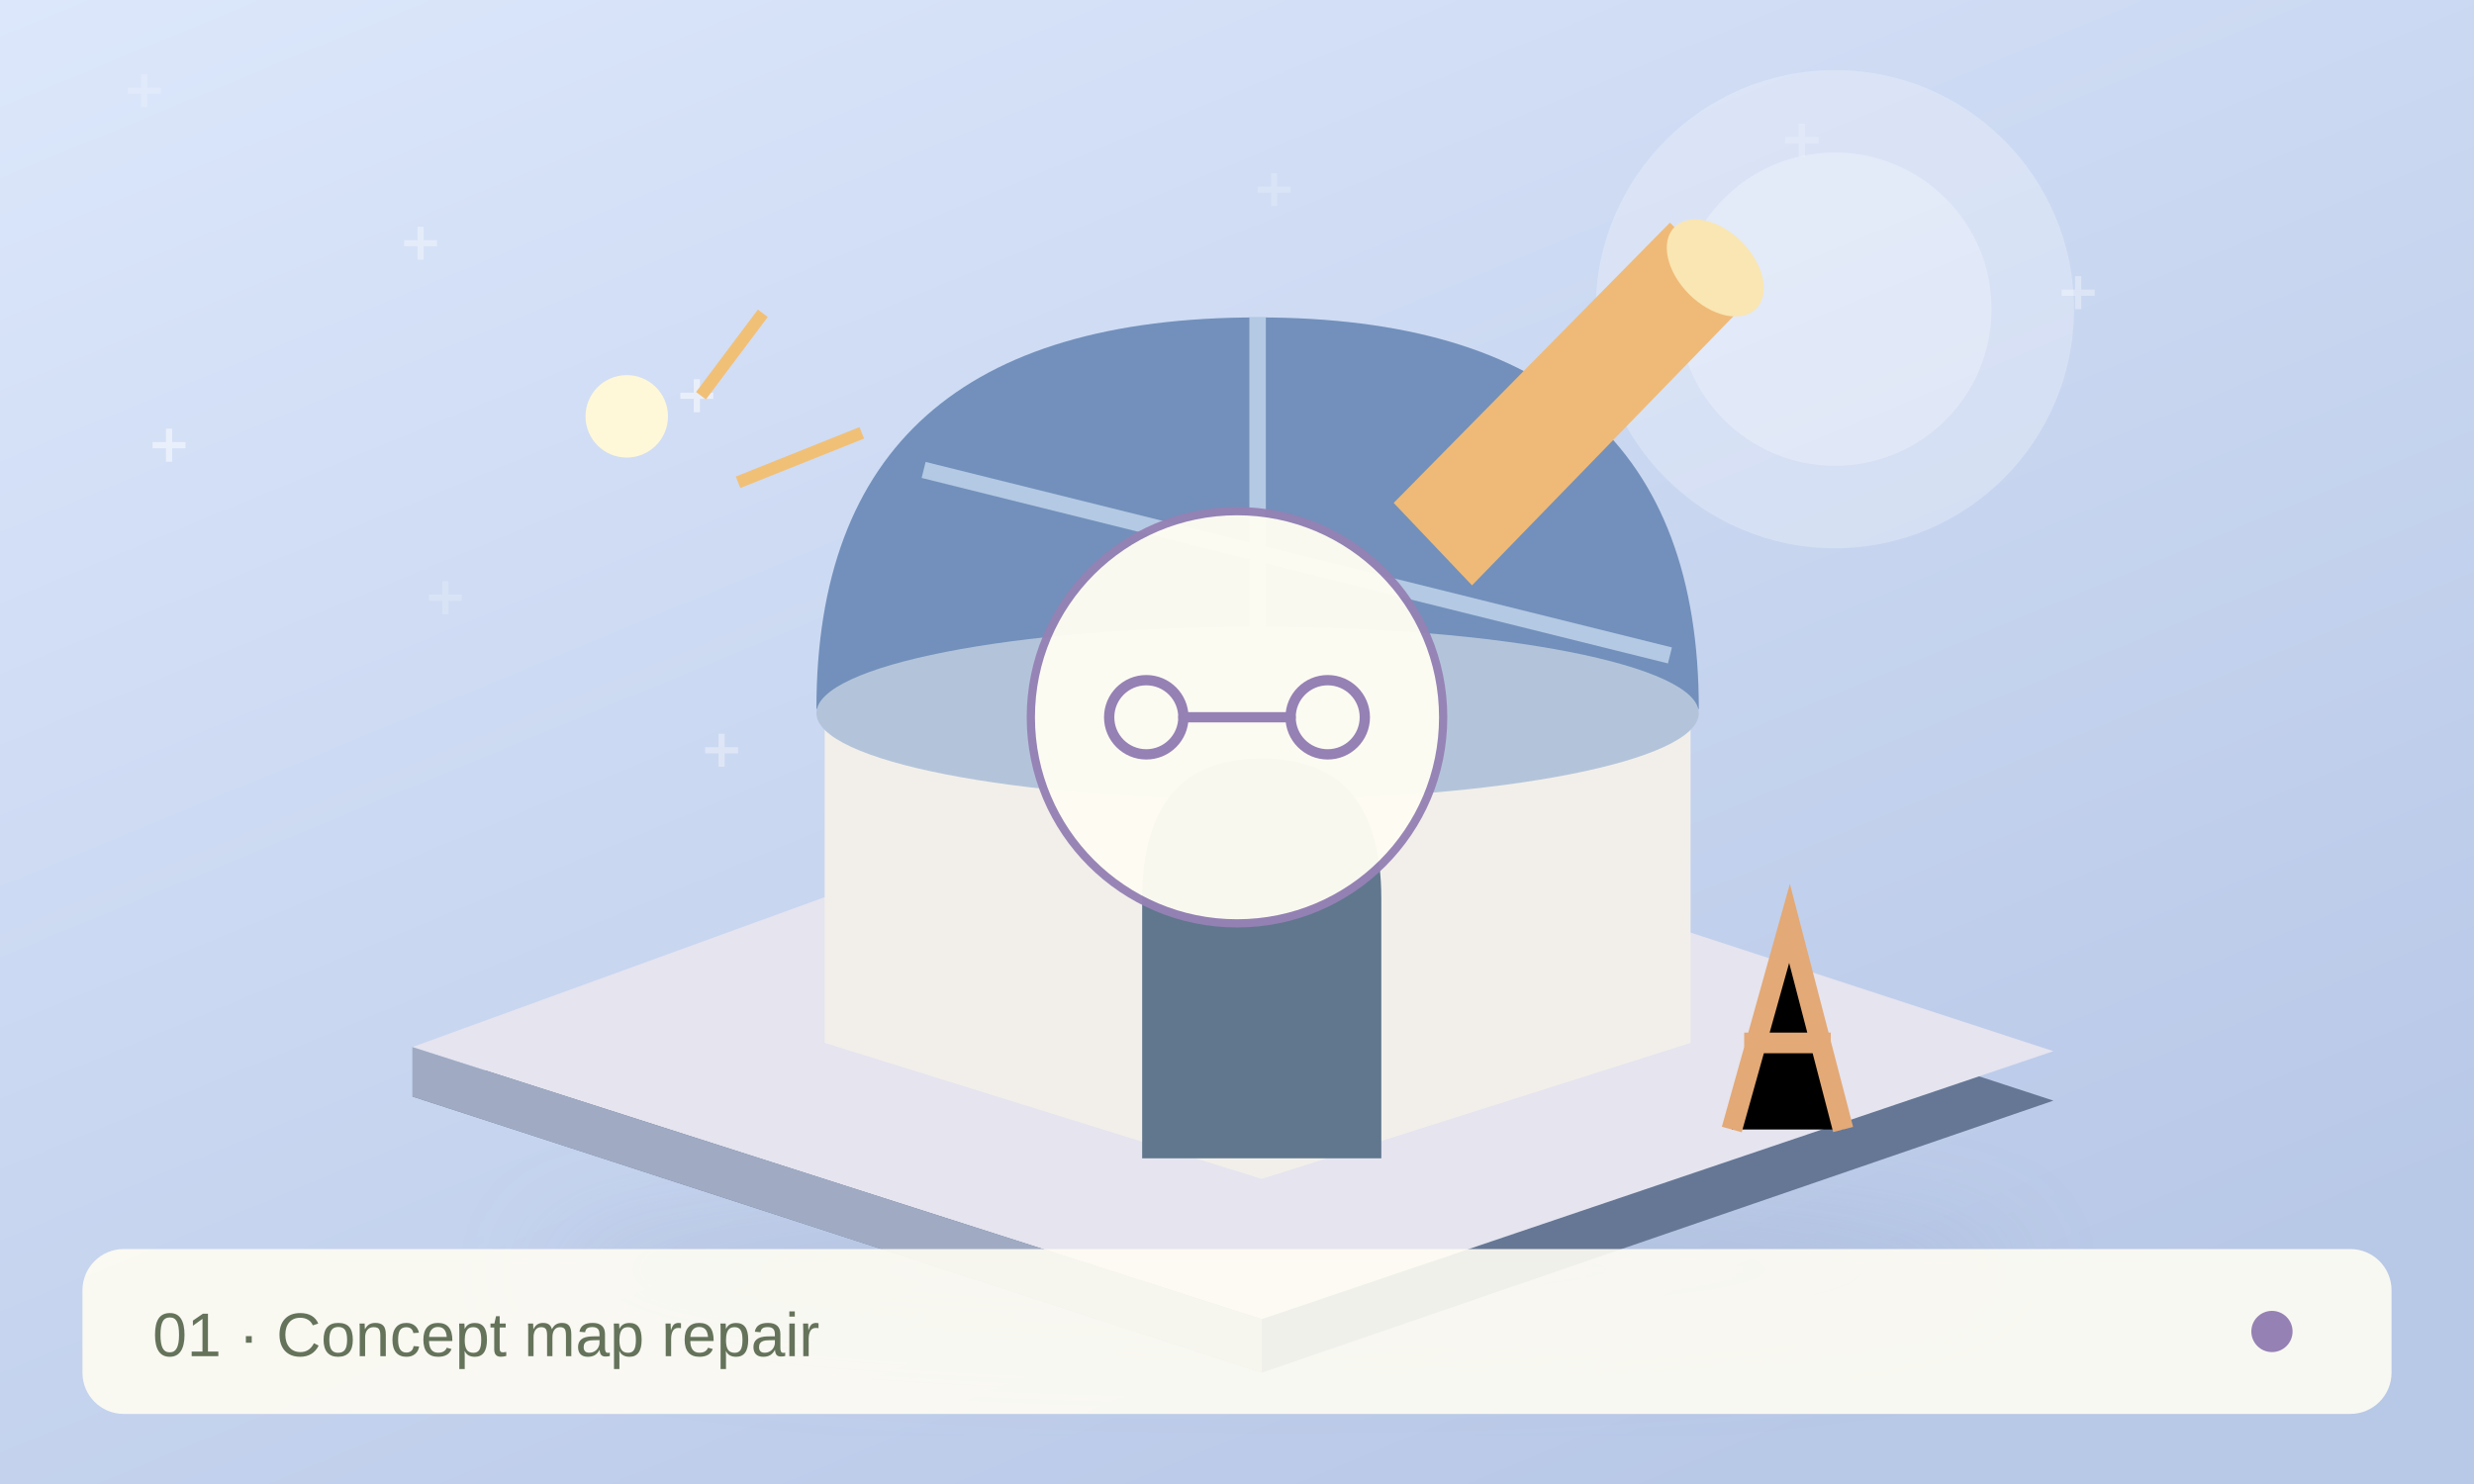
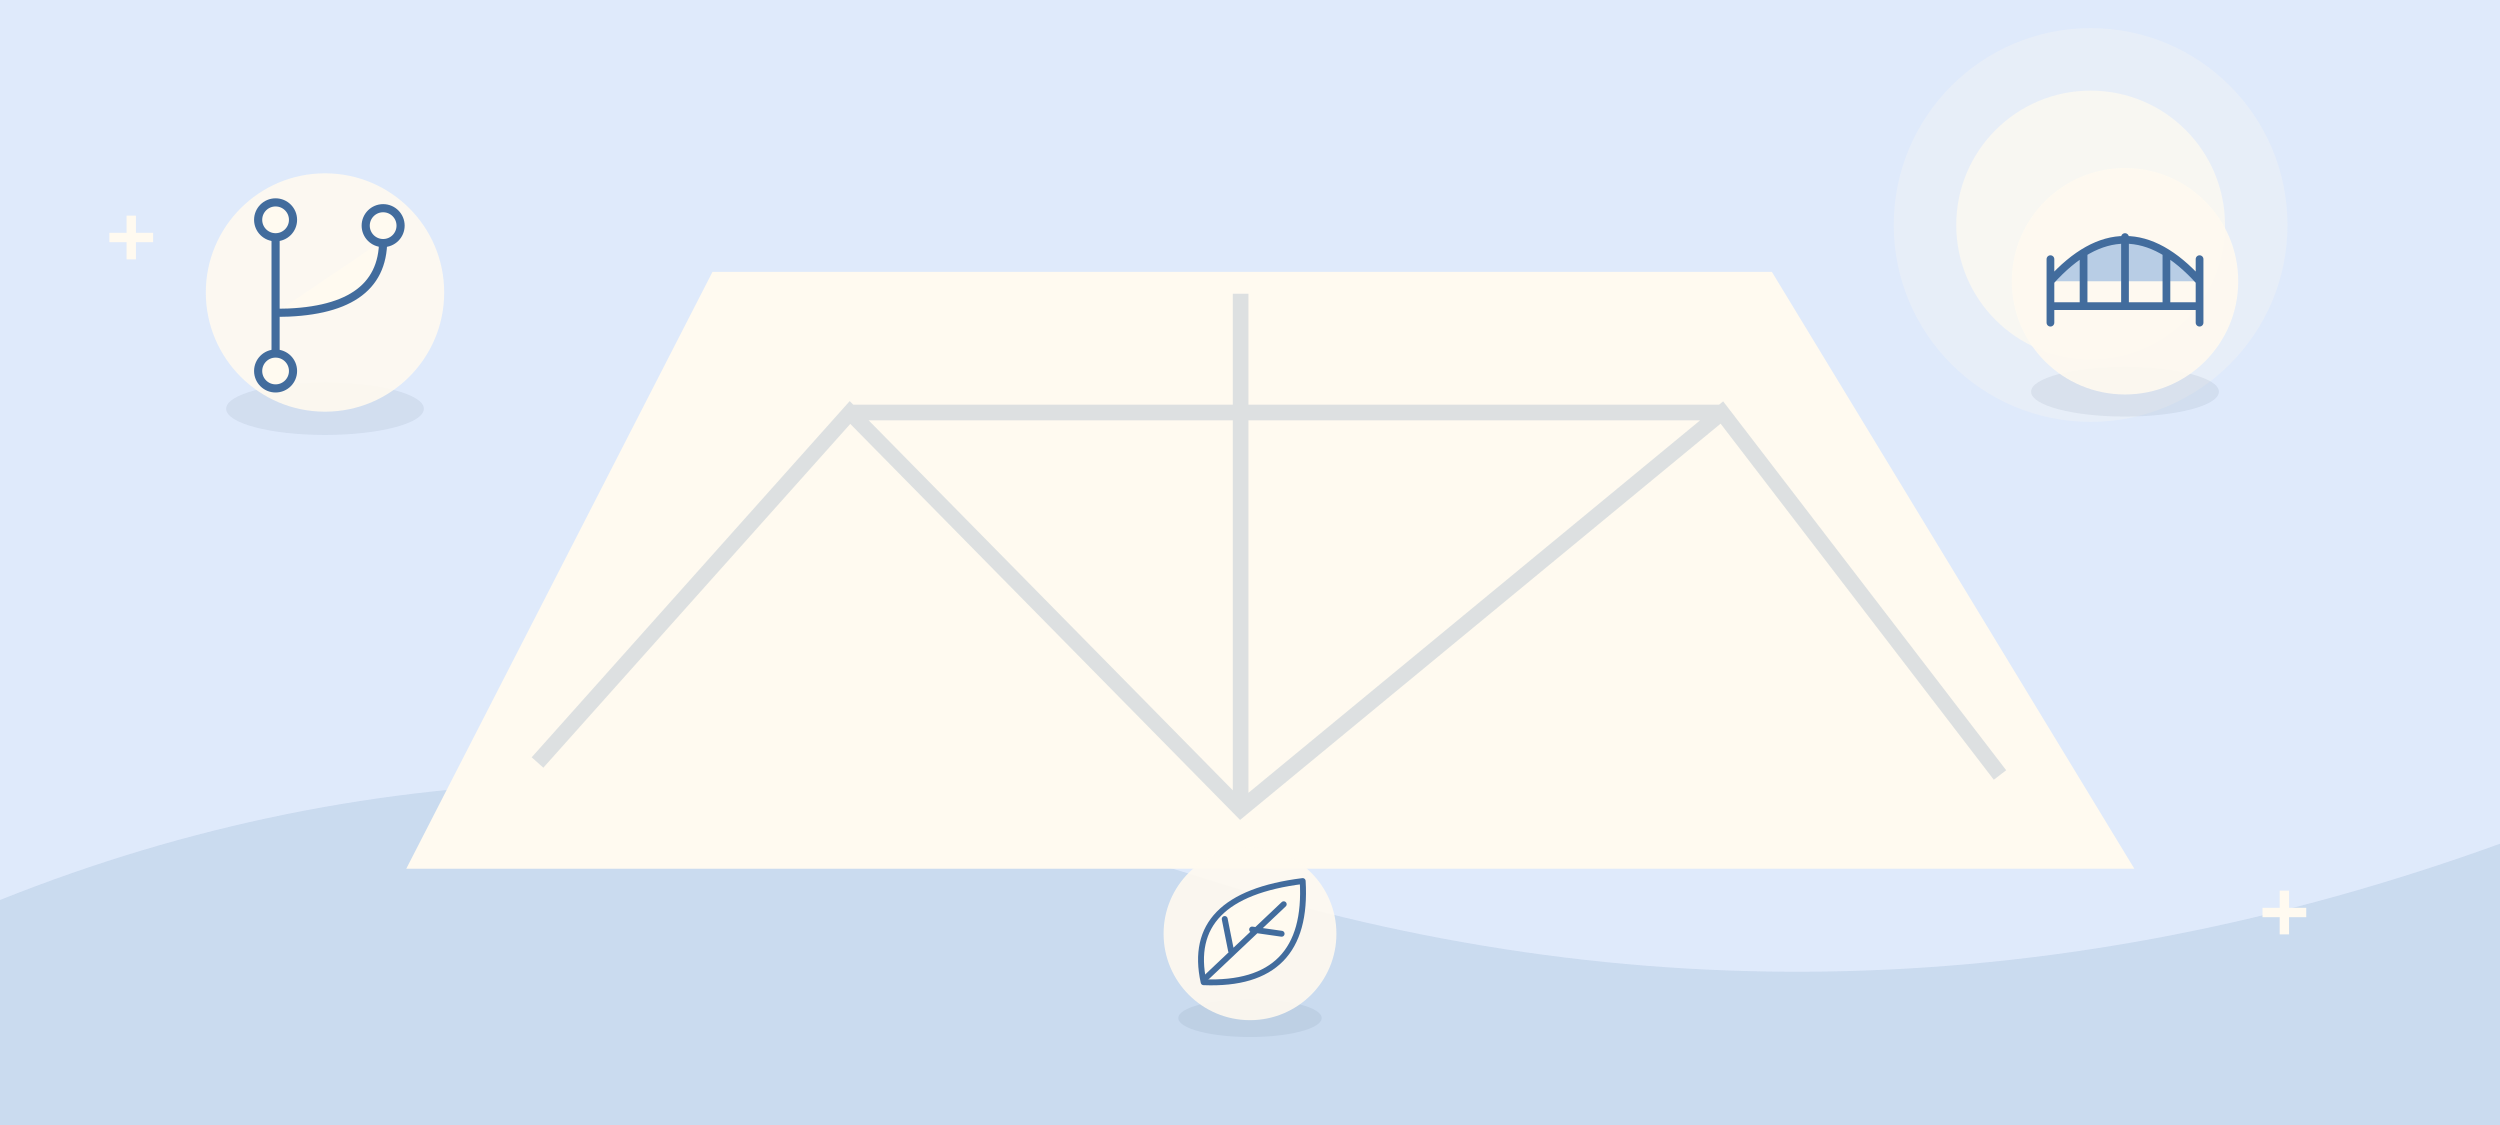
- <svg xmlns="http://www.w3.org/2000/svg" class="world-art " viewBox="0 0 600 360" role="img" aria-label="Concept map repair: Reconnect a world of ideas">
-   <defs>
-     <linearGradient id="_R_0_bg" x2="0.7" y2="1">
-       <stop stop-color="#dce7fb" />
-       <stop offset="1" stop-color="#b8c8e7" />
-     </linearGradient>
-     <linearGradient id="_R_0_stone" x2=".2" y2="1">
-       <stop stop-color="#aaa0d1" />
-       <stop offset="1" stop-color="#686783" />
-     </linearGradient>
-     <linearGradient id="_R_0_portal" x2="0" y2="1">
-       <stop stop-color="#fbe4a6" />
-       <stop offset="1" stop-color="#f1a967" />
-     </linearGradient>
-     <linearGradient id="_R_0_water" x2="0" y2="1">
-       <stop stop-color="#a4d5d5" />
-       <stop offset="1" stop-color="#699fac" />
-     </linearGradient>
-     <filter id="_R_0_shadow" x="-50%" y="-50%" width="200%" height="200%">
-       <feGaussianBlur stdDeviation="12" />
-     </filter>
-   </defs>
-   <rect width="600" height="360" fill="url(#_R_0_bg)" />
-   <circle cx="445" cy="75" r="58" fill="#fff" opacity=".25" />
-   <circle cx="445" cy="75" r="38" fill="#fff" opacity=".25" />
-   <g opacity="0.2" transform="translate(35 22)">
-     <path d="M0-4V4M-4 0H4" stroke="#fff" stroke-width="1.5" />
-   </g>
-   <g opacity="0.36" transform="translate(102 59)">
-     <path d="M0-4V4M-4 0H4" stroke="#fff" stroke-width="1.5" />
-   </g>
-   <g opacity="0.52" transform="translate(169 96)">
-     <path d="M0-4V4M-4 0H4" stroke="#fff" stroke-width="1.5" />
-   </g>
-   <g opacity="0.2" transform="translate(236 133)">
-     <path d="M0-4V4M-4 0H4" stroke="#fff" stroke-width="1.5" />
-   </g>
-   <g opacity="0.36" transform="translate(303 170)">
-     <path d="M0-4V4M-4 0H4" stroke="#fff" stroke-width="1.5" />
-   </g>
-   <g opacity="0.52" transform="translate(370 207)">
-     <path d="M0-4V4M-4 0H4" stroke="#fff" stroke-width="1.5" />
-   </g>
-   <g opacity="0.2" transform="translate(437 34)">
-     <path d="M0-4V4M-4 0H4" stroke="#fff" stroke-width="1.5" />
-   </g>
-   <g opacity="0.36" transform="translate(504 71)">
-     <path d="M0-4V4M-4 0H4" stroke="#fff" stroke-width="1.5" />
-   </g>
-   <g opacity="0.52" transform="translate(41 108)">
-     <path d="M0-4V4M-4 0H4" stroke="#fff" stroke-width="1.5" />
-   </g>
-   <g opacity="0.2" transform="translate(108 145)">
-     <path d="M0-4V4M-4 0H4" stroke="#fff" stroke-width="1.5" />
-   </g>
-   <g opacity="0.36" transform="translate(175 182)">
-     <path d="M0-4V4M-4 0H4" stroke="#fff" stroke-width="1.5" />
-   </g>
-   <g opacity="0.52" transform="translate(242 219)">
-     <path d="M0-4V4M-4 0H4" stroke="#fff" stroke-width="1.5" />
-   </g>
-   <g opacity="0.2" transform="translate(309 46)">
-     <path d="M0-4V4M-4 0H4" stroke="#fff" stroke-width="1.5" />
-   </g>
+ <svg xmlns="http://www.w3.org/2000/svg" class="world-art world-preview " viewBox="0 0 800 360" role="img" aria-label="Concept map repair: Reconnect a world of ideas">
  <g>
-     <ellipse cx="310" cy="308" rx="180" ry="20" fill="#7787ad" opacity=".15" filter="url(#_R_0_shadow)" />
-     <path d="m100 266 187-68 211 69-192 66Z" fill="#657795" />
-     <path d="m100 254 187-68 211 69-192 65Z" fill="#e5e4ef" />
-     <path d="m100 254 206 66v13l-206-67" fill="#a0abc3" />
-     <path d="M200 253v-83q0-90 105-90t105 90v83l-104 33Z" fill="#f2efea" />
-     <path d="M198 172q0-95 107-95t107 95" fill="#7290bb" />
-     <path d="M305 77v95M224 114l181 45" stroke="#b4c9e3" stroke-width="4" />
-     <ellipse cx="305" cy="173" rx="107" ry="21" fill="#b3c4da" />
-     <path d="M277 281v-63q0-34 29-34t29 34v63" fill="#60778d" />
-     <path d="m338 122 67-68 19 19-67 69Z" fill="#efba77" />
-     <ellipse cx="416" cy="65" rx="14" ry="9" transform="rotate(45 416 65)" fill="#f9e6b2" />
-     <path d="m170 96 15-20m-6 41 30-12" stroke="#f1c077" stroke-width="3" />
-     <circle cx="152" cy="101" r="10" fill="#fff8d8" />
-     <path d="m420 274 14-50 13 50M423 253h21" stroke="#e3a976" stroke-width="5" />
-   </g>
-   <g transform="translate(300 174)">
-     <circle r="50" fill="#fffdf2" stroke="#9581b4" stroke-width="2" opacity=".96" />
-     <g stroke="#9581b4" stroke-width="2.5" fill="none" stroke-linecap="round" stroke-linejoin="round">
-       <circle cx="-22" r="9" />
-       <circle cx="22" r="9" />
-       <path d="M-13 0h26" />
+     <rect width="800" height="360" fill="#dfeafb" />
+     <circle cx="669" cy="72" r="43" fill="#fffaf0" opacity=".7" />
+     <circle cx="669" cy="72" r="63" fill="#fffaf0" opacity=".25" />
+     <path d="M0 288Q180 216 385 281T800 270V360H0Z" fill="#b8cde5" opacity=".55" />
+     <path d="M130 278L228 87H567L683 278Z" fill="#fffaf0" />
+     <path d="M172 244L272 132L397 259L551 132L640 248M272 132L551 132M397 259L397 94" stroke="#426c9d" opacity=".18" stroke-width="5" fill="none" />
+     <g transform="translate(104 93.6) scale(0.9302326)">
+       <ellipse cy="40" rx="34" ry="9" fill="#2e4869" opacity=".08" />
+       <circle r="41" fill="#fffaf0" opacity=".9" />
+       <g stroke="#426c9d" stroke-width="2.8" stroke-linecap="round" stroke-linejoin="round" fill="#fffaf0">
+         <path d="M-17 27V-25M-17 7Q20 7 20-18" />
+         <circle cx="-17" cy="-25" r="6" />
+         <circle cx="20" cy="-23" r="6" />
+         <circle cx="-17" cy="27" r="6" />
+       </g>
    </g>
-   </g>
-   <g>
-     <rect x="20" y="303" width="560" height="40" rx="10" fill="#fffdf3" opacity=".9" />
-     <text x="37" y="329" font-family="Arial,sans-serif" font-size="15" fill="#65735b">01 · Concept map repair</text>
-     <circle cx="551" cy="323" r="5" fill="#9581b4" />
+     <g transform="translate(680 90) scale(0.8837209)">
+       <ellipse cy="40" rx="34" ry="9" fill="#2e4869" opacity=".08" />
+       <circle r="41" fill="#fffaf0" opacity=".9" />
+       <g stroke="#426c9d" stroke-width="2.8" stroke-linecap="round" stroke-linejoin="round" fill="#b8cde5">
+         <path d="M-27 15V-8M27 15V-8M-27 0Q0-30 27 0M-27 9H27M-15-10V9M0-16V9M15-10V9" />
+       </g>
+     </g>
+     <g transform="translate(400 298.8) scale(0.6744186)">
+       <ellipse cy="40" rx="34" ry="9" fill="#2e4869" opacity=".08" />
+       <circle r="41" fill="#fffaf0" opacity=".9" />
+       <g stroke="#426c9d" stroke-width="2.8" stroke-linecap="round" stroke-linejoin="round" fill="#fffaf0">
+         <path d="M-22 23Q-31-18 25-25Q28 25-22 23Z" />
+         <path d="M-21 21L16-14M-9 8L-12-7M1-2L15 0" />
+       </g>
+     </g>
+     <path d="M42 69v14M35 76h14M731 285v14M724 292h14" stroke="#fffaf0" stroke-width="3" />
  </g>
</svg>
